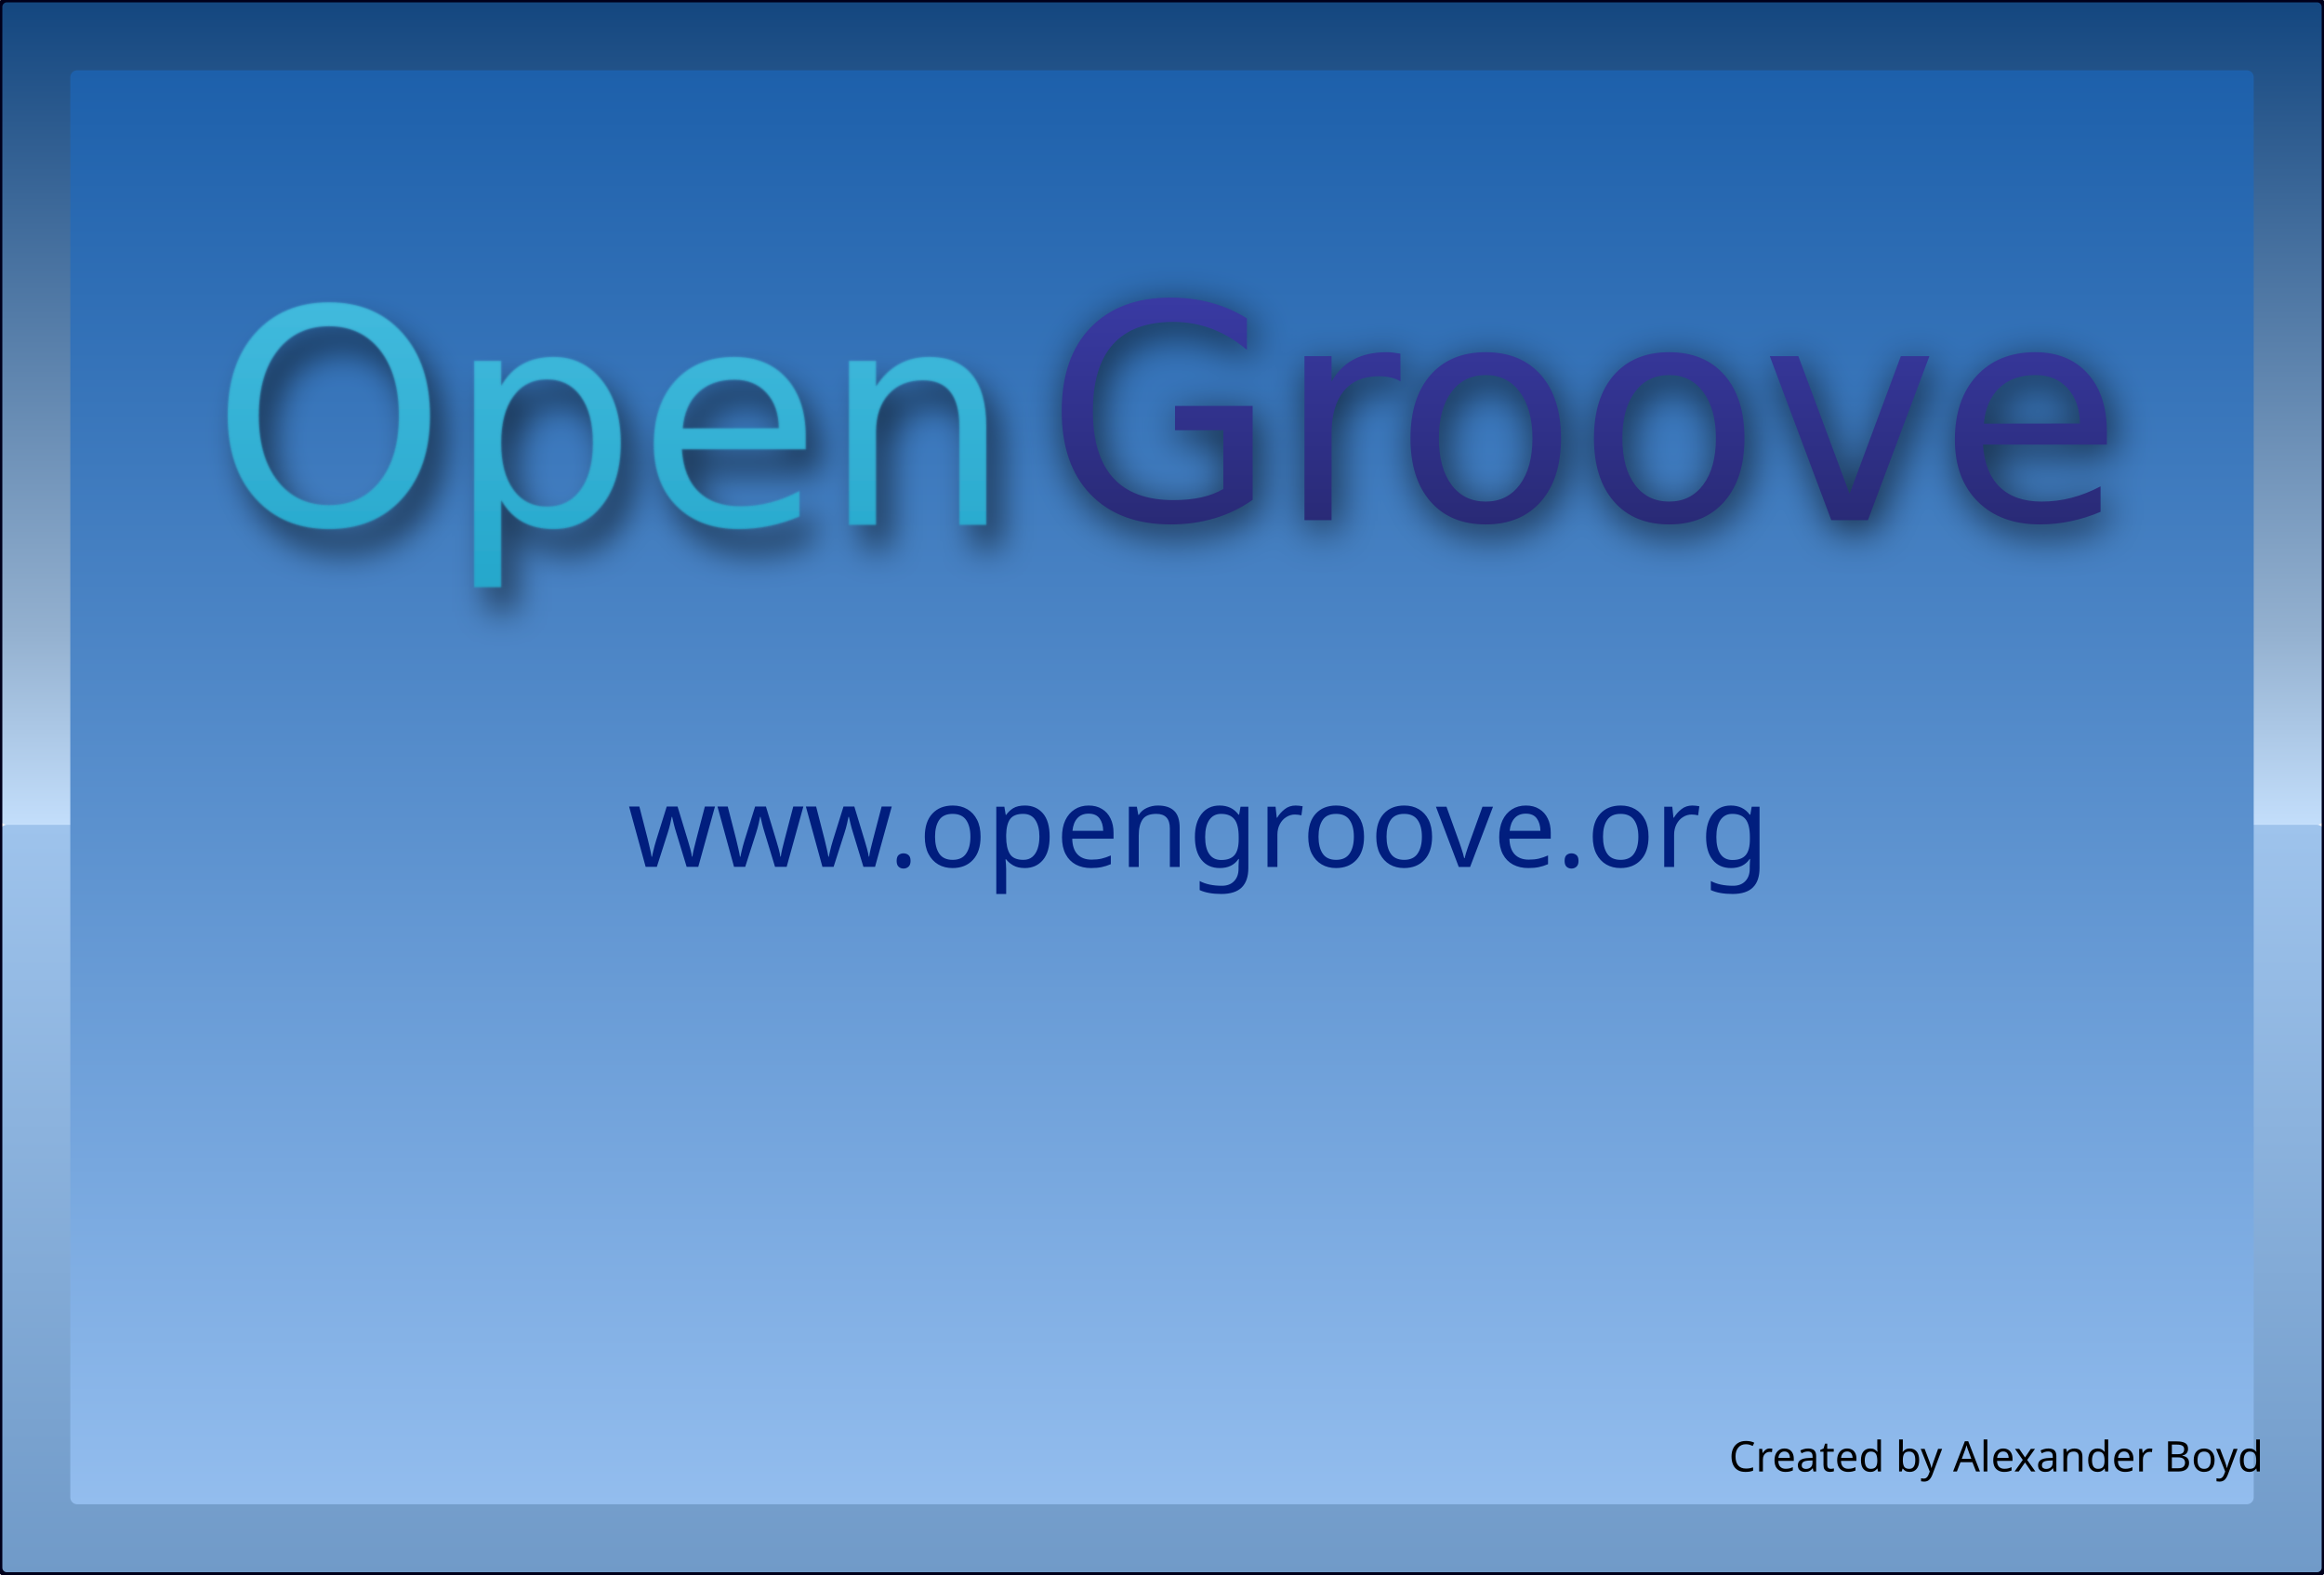
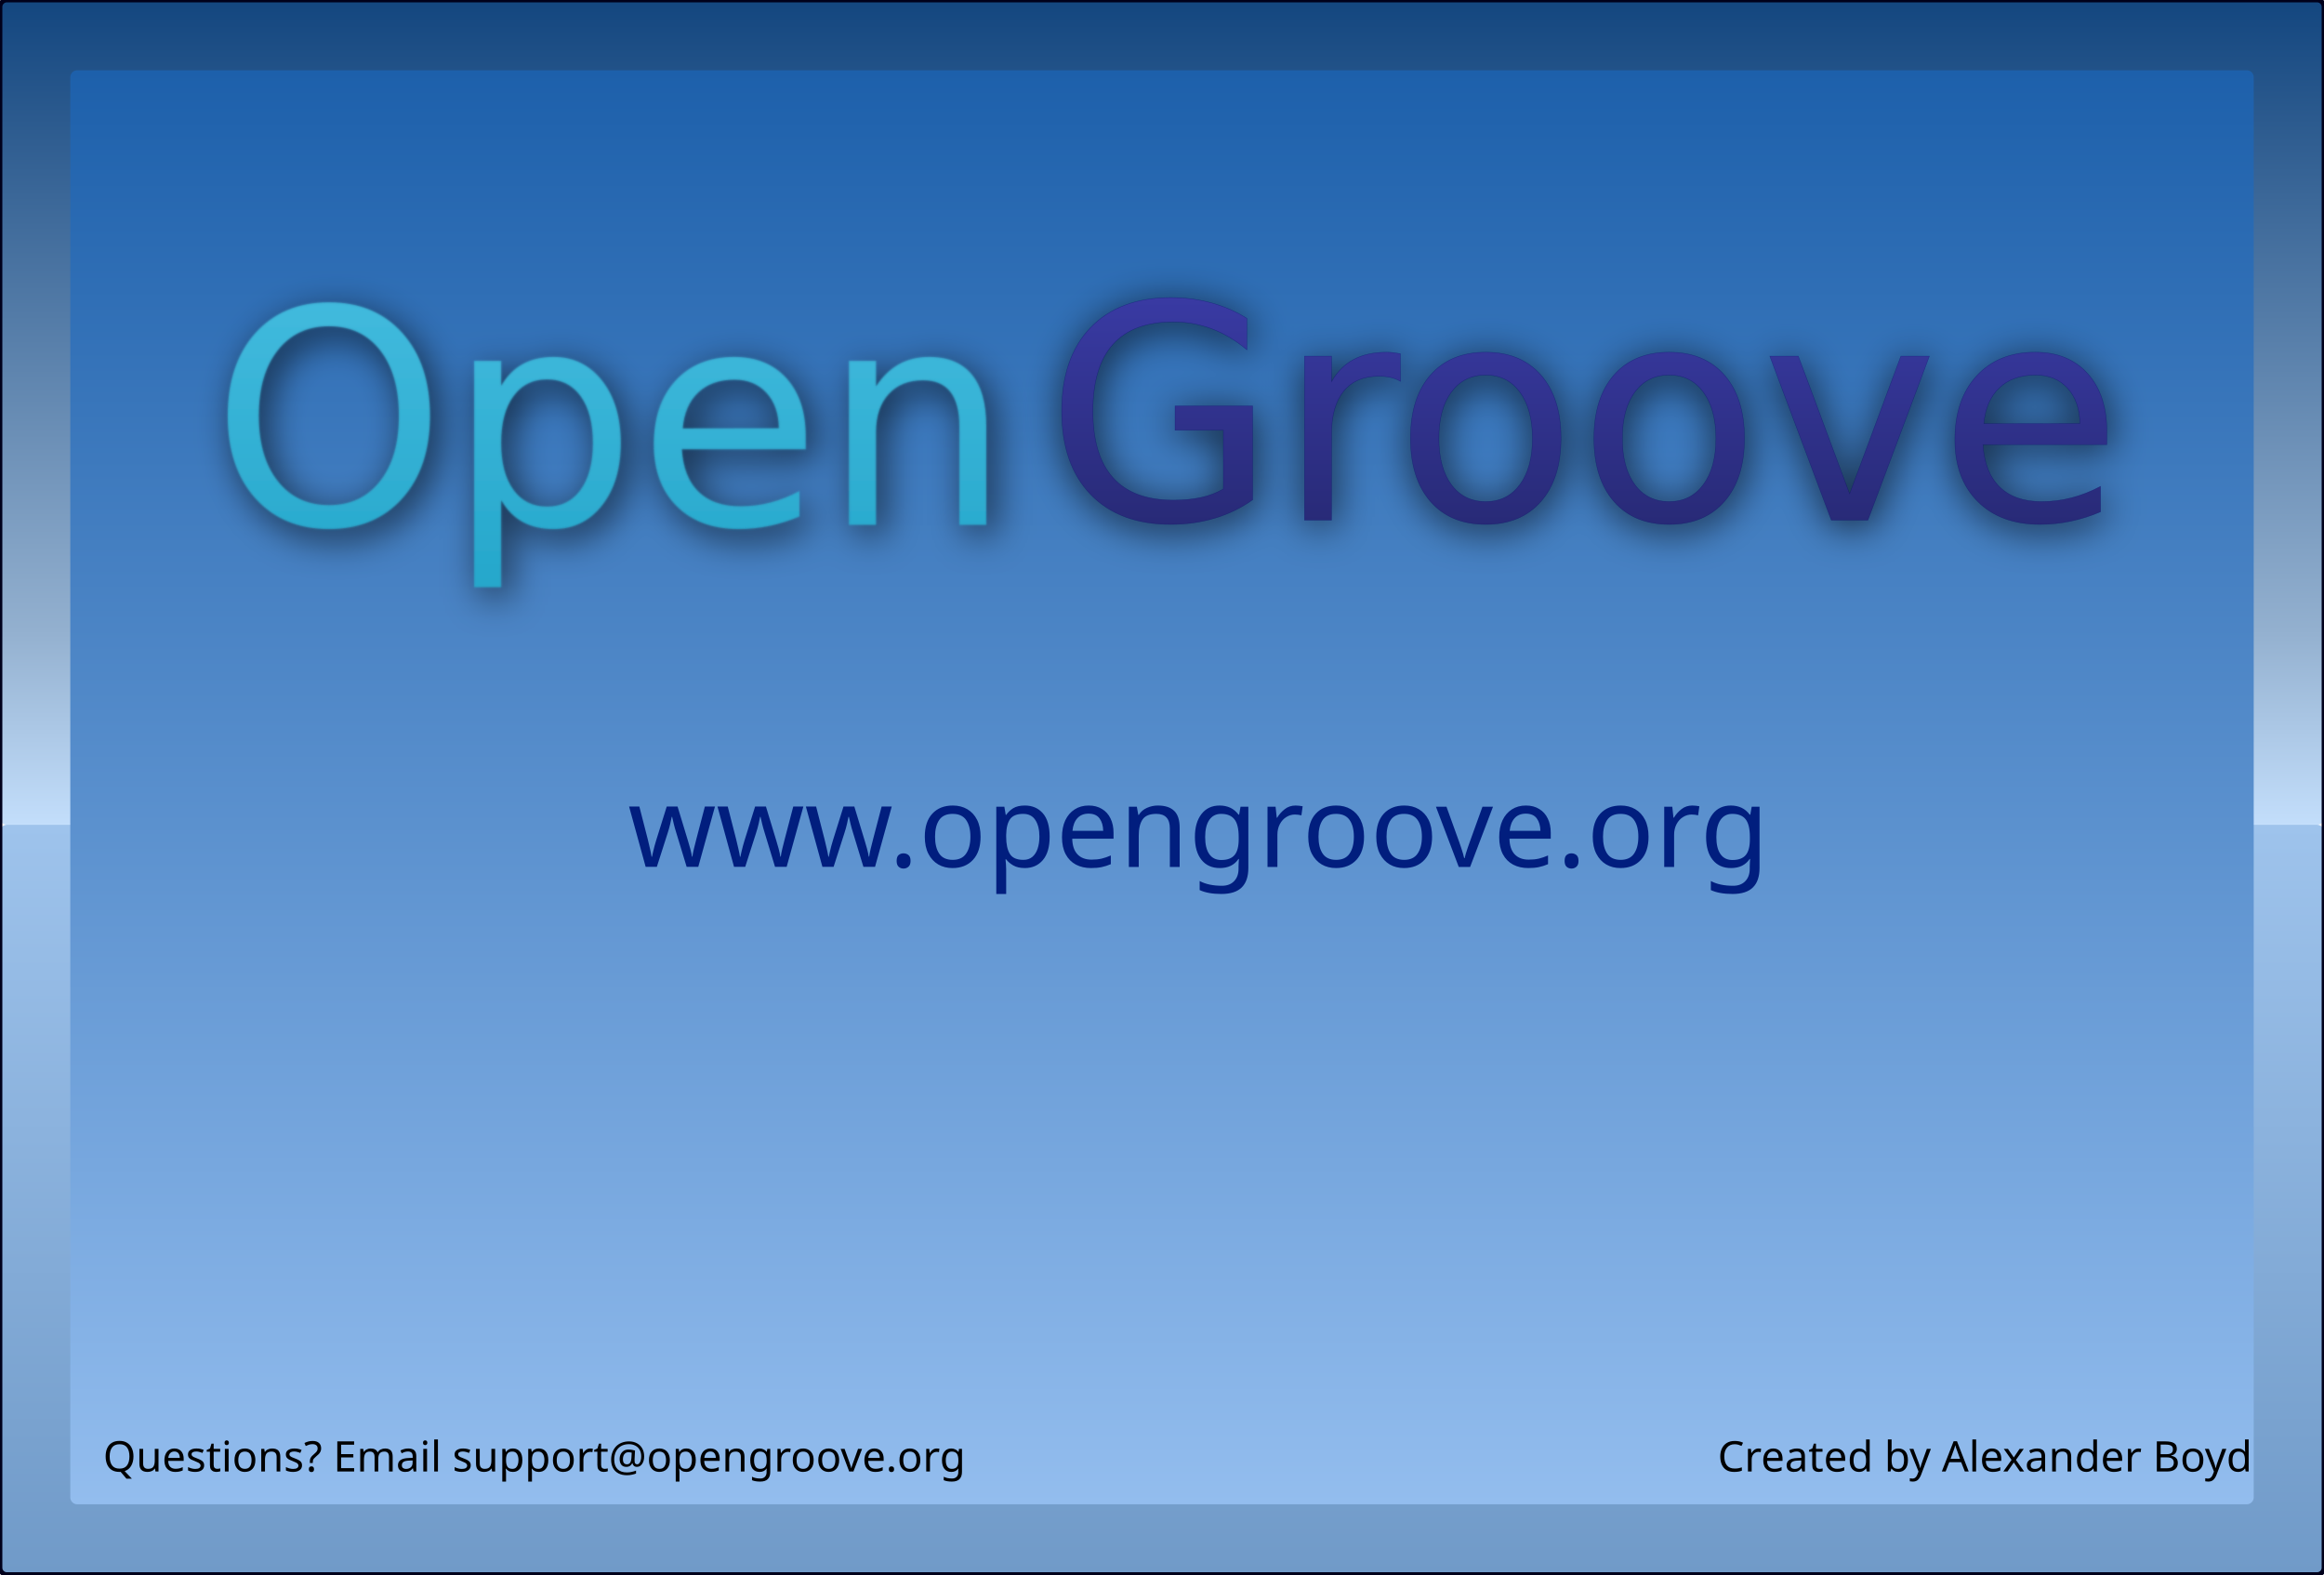
<svg xmlns="http://www.w3.org/2000/svg" xmlns:xlink="http://www.w3.org/1999/xlink" width="496" height="336" id="svg2" version="1.0">
  <defs id="defs4">
    <linearGradient id="linearGradient3191">
      <stop style="stop-color:#393aa3;stop-opacity:1;" offset="0" id="stop3193" />
-       <stop style="stop-color:#292a76;stop-opacity:1;" offset="1" id="stop3195" />
+       <stop style="stop-color:#282a77;stop-opacity:1;" offset="1" id="stop3195" />
    </linearGradient>
    <linearGradient id="linearGradient3182">
      <stop style="stop-color:#41badd;stop-opacity:1;" offset="0" id="stop3184" />
      <stop style="stop-color:#25a7cb;stop-opacity:1;" offset="1" id="stop3186" />
    </linearGradient>
    <linearGradient id="linearGradient3210">
      <stop style="stop-color:#1d60ab;stop-opacity:1;" offset="0" id="stop3212" />
      <stop style="stop-color:#93bdee;stop-opacity:1;" offset="1" id="stop3214" />
    </linearGradient>
    <linearGradient id="linearGradient3198">
      <stop style="stop-color:#9ec3ec;stop-opacity:1;" offset="0" id="stop3200" />
      <stop style="stop-color:#709ac8;stop-opacity:1;" offset="1" id="stop3202" />
    </linearGradient>
    <linearGradient id="linearGradient3190">
      <stop style="stop-color:#13467f;stop-opacity:1;" offset="0" id="stop3192" />
      <stop id="stop3206" offset="0.764" style="stop-color:#93b0cf;stop-opacity:1;" />
      <stop style="stop-color:#c3defb;stop-opacity:1;" offset="1" id="stop3194" />
    </linearGradient>
    <linearGradient xlink:href="#linearGradient3190" id="linearGradient3196" x1="0" y1="0" x2="0" y2="176" gradientUnits="userSpaceOnUse" />
    <linearGradient xlink:href="#linearGradient3198" id="linearGradient3204" x1="0" y1="176" x2="0" y2="336" gradientUnits="userSpaceOnUse" />
    <linearGradient xlink:href="#linearGradient3210" id="linearGradient3216" x1="16" y1="16" x2="16" y2="320" gradientUnits="userSpaceOnUse" gradientTransform="matrix(1.00431,0,0,1.006579,-1.068967,-1.105263)" />
    <linearGradient xlink:href="#linearGradient3182" id="linearGradient3188" x1="48.594" y1="64.5" x2="48.594" y2="125.312" gradientUnits="userSpaceOnUse" />
    <linearGradient xlink:href="#linearGradient3191" id="linearGradient3197" x1="226.594" y1="63.5" x2="226.594" y2="111.906" gradientUnits="userSpaceOnUse" />
-     <filter id="filter3896" x="-0.05" width="1.099" y="-0.132" height="1.264">
-       <feGaussianBlur stdDeviation="3.341" id="feGaussianBlur3898" />
-     </filter>
    <filter id="filter3900" x="-0.044" width="1.088" y="-0.203" height="1.406">
      <feGaussianBlur stdDeviation="4.094" id="feGaussianBlur3902" />
    </filter>
    <filter id="filter3964">
      <feGaussianBlur stdDeviation="0.278" id="feGaussianBlur3966" />
+     </filter>
+     <filter id="filter3361" x="-0.058" width="1.116" y="-0.154" height="1.308">
+       <feGaussianBlur stdDeviation="3.898" id="feGaussianBlur3363" />
    </filter>
  </defs>
  <g id="layer1">
    <g id="g2412">
      <path id="rect3180" d="M 1.469 0 C 0.657 0 -1.9844723e-18 0.657 0 1.469 L 0 174.531 C 0 175.343 0.657 176 1.469 176 L 17.469 176 C 16.657 176 16 175.343 16 174.531 L 16 17.469 C 16 16.657 16.657 16 17.469 16 L 478.531 16 C 479.343 16 480 16.657 480 17.469 L 480 174.531 C 480 175.343 479.343 176 478.531 176 L 494.531 176 C 495.343 176 496 175.343 496 174.531 L 496 1.469 C 496 0.657 495.343 -1.9844723e-18 494.531 0 L 1.469 0 z " style="fill:url(#linearGradient3196);fill-opacity:1;fill-rule:evenodd;" />
      <path id="rect3185" d="M 1.469 176 C 0.657 176 -1.9844723e-18 176.657 0 177.469 L 0 334.531 C 0 335.343 0.657 336 1.469 336 L 494.531 336 C 495.343 336 496 335.343 496 334.531 L 496 177.469 C 496 176.657 495.343 176 494.531 176 L 478.531 176 C 479.343 176 480 176.657 480 177.469 L 480 318.531 C 480 319.343 479.343 320 478.531 320 L 17.469 320 C 16.657 320 16 319.343 16 318.531 L 16 177.469 C 16 176.657 16.657 176 17.469 176 L 1.469 176 z " style="fill:url(#linearGradient3204);fill-opacity:1;fill-rule:evenodd;" />
    </g>
    <rect style="fill:url(#linearGradient3216);fill-opacity:1;fill-rule:evenodd;stroke:#5a5800;stroke-width:0;stroke-linecap:butt;stroke-linejoin:round;stroke-miterlimit:4;stroke-dasharray:none;stroke-opacity:1" id="rect3208" width="466" height="306" x="15" y="15" ry="1.475" />
    <text xml:space="preserve" style="font-size:144px;font-style:normal;font-variant:normal;font-weight:normal;font-stretch:normal;text-align:start;line-height:125%;writing-mode:lr-tb;text-anchor:start;fill:#000000;fill-opacity:1;stroke:none;stroke-width:1px;stroke-linecap:butt;stroke-linejoin:miter;stroke-opacity:1;font-family:Bitstream Vera Sans;-inkscape-font-specification:Bitstream Vera Sans" x="78" y="180" id="text3218">
      <tspan id="tspan3220" x="78" y="180" />
    </text>
    <text xml:space="preserve" style="font-size:64px;font-style:normal;font-variant:normal;font-weight:normal;font-stretch:normal;text-align:start;line-height:125%;writing-mode:lr-tb;text-anchor:start;fill:#000000;fill-opacity:1;stroke:none;stroke-width:1px;stroke-linecap:butt;stroke-linejoin:miter;stroke-opacity:1;font-family:Bitstream Vera Sans;-inkscape-font-specification:Bitstream Vera Sans" x="74" y="136" id="text3222">
      <tspan id="tspan3224" x="74" y="136" />
    </text>
    <text xml:space="preserve" style="font-size:64px;font-style:normal;font-variant:normal;font-weight:normal;font-stretch:normal;text-align:start;line-height:125%;writing-mode:lr-tb;text-anchor:start;fill:#000000;fill-opacity:1;stroke:none;stroke-width:1px;stroke-linecap:butt;stroke-linejoin:miter;stroke-opacity:1;font-family:Bitstream Vera Sans;-inkscape-font-specification:Bitstream Vera Sans" x="241" y="130" id="text3230">
      <tspan id="tspan3232" x="241" y="130" />
    </text>
-     <text xml:space="preserve" style="font-size:64px;font-style:normal;font-variant:normal;font-weight:normal;font-stretch:normal;text-align:start;line-height:125%;writing-mode:lr-tb;text-anchor:start;fill:#000000;fill-opacity:0.588;stroke:none;stroke-width:1px;stroke-linecap:butt;stroke-linejoin:miter;stroke-opacity:1;font-family:Bitstream Vera Sans;-inkscape-font-specification:Bitstream Vera Sans;filter:url(#filter3896)" x="48" y="117" id="text3207">
-       <tspan id="tspan3209" x="48" y="117">Open</tspan>
+     <text xml:space="preserve" style="font-size:64px;font-style:normal;font-variant:normal;font-weight:normal;font-stretch:normal;text-align:start;line-height:125%;writing-mode:lr-tb;text-anchor:start;fill:#000000;fill-opacity:0.667;stroke:none;stroke-width:1px;stroke-linecap:butt;stroke-linejoin:miter;stroke-opacity:1;filter:url(#filter3361);font-family:Bitstream Vera Sans;-inkscape-font-specification:Bitstream Vera Sans" x="46.6" y="113.999" id="text3207">
+       <tspan id="tspan3209" x="46.6" y="113.999">Open</tspan>
    </text>
    <text xml:space="preserve" style="font-size:64px;font-style:normal;font-variant:normal;font-weight:normal;font-stretch:normal;text-align:start;line-height:125%;writing-mode:lr-tb;text-anchor:start;fill:url(#linearGradient3188);fill-opacity:1;stroke:none;stroke-width:1px;stroke-linecap:butt;stroke-linejoin:miter;stroke-opacity:1;font-family:Bitstream Vera Sans;-inkscape-font-specification:Bitstream Vera Sans;filter:url(#filter3964)" x="45" y="112" id="text3226">
      <tspan id="tspan3228" x="45" y="112" style="fill-opacity:1.0;fill:url(#linearGradient3188)">Open</tspan>
    </text>
-     <text xml:space="preserve" style="font-size:64px;font-style:normal;font-variant:normal;font-weight:normal;font-stretch:normal;text-align:start;line-height:125%;writing-mode:lr-tb;text-anchor:start;fill:#000000;fill-opacity:0.725;stroke:none;stroke-width:1px;stroke-linecap:butt;stroke-linejoin:miter;stroke-opacity:1;filter:url(#filter3900);font-family:Bitstream Vera Sans;-inkscape-font-specification:Bitstream Vera Sans" x="224" y="113" id="text3211">
-       <tspan id="tspan3213" x="224" y="113">Groove</tspan>
+     <text xml:space="preserve" style="font-size:64px;font-style:normal;font-variant:normal;font-weight:normal;font-stretch:normal;text-align:start;line-height:125%;writing-mode:lr-tb;text-anchor:start;fill:#000000;fill-opacity:0.725;stroke:none;stroke-width:1px;stroke-linecap:butt;stroke-linejoin:miter;stroke-opacity:1;filter:url(#filter3900);font-family:Bitstream Vera Sans;-inkscape-font-specification:Bitstream Vera Sans" x="223.4" y="112.2" id="text3211">
+       <tspan id="tspan3213" x="223.4" y="112.2">Groove</tspan>
    </text>
-     <text xml:space="preserve" style="font-size:64px;font-style:normal;font-variant:normal;font-weight:normal;font-stretch:normal;text-align:start;line-height:125%;writing-mode:lr-tb;text-anchor:start;fill:url(#linearGradient3197);fill-opacity:1.0;stroke:none;stroke-width:1px;stroke-linecap:butt;stroke-linejoin:miter;stroke-opacity:1;font-family:Bitstream Vera Sans;-inkscape-font-specification:Bitstream Vera Sans" x="223" y="111" id="text3234">
-       <tspan id="tspan3236" x="223" y="111" style="fill-opacity:1.0;fill:url(#linearGradient3197)">Groove</tspan>
+     <text xml:space="preserve" style="font-size:64px;font-style:normal;font-variant:normal;font-weight:normal;font-stretch:normal;text-align:start;line-height:125%;writing-mode:lr-tb;text-anchor:start;fill:url(#linearGradient3197);fill-opacity:1;stroke:#000064;stroke-width:0.1;stroke-linecap:butt;stroke-linejoin:miter;stroke-opacity:0.384;font-family:Bitstream Vera Sans;-inkscape-font-specification:Bitstream Vera Sans;stroke-miterlimit:4;stroke-dasharray:none" x="223" y="111" id="text3234">
+       <tspan id="tspan3236" x="223" y="111" style="fill-opacity:1;fill:url(#linearGradient3197);stroke:#000064;stroke-opacity:0.384;stroke-width:0.1;stroke-miterlimit:4;stroke-dasharray:none">Groove</tspan>
    </text>
    <text xml:space="preserve" style="font-size:24px;font-style:normal;font-variant:normal;font-weight:normal;font-stretch:normal;text-align:start;line-height:100%;writing-mode:lr-tb;text-anchor:start;fill:#011e7e;fill-opacity:1;stroke:none;stroke-width:1px;stroke-linecap:butt;stroke-linejoin:miter;stroke-opacity:1;font-family:Segoe UI;-inkscape-font-specification:Segoe UI" x="134" y="185" id="text3238">
      <tspan id="tspan3240" x="134" y="185">www.opengroove.org</tspan>
    </text>
    <rect style="fill-opacity:1;fill-rule:evenodd;fill:none;stroke:#00001b;stroke-opacity:1;stroke-width:1;stroke-miterlimit:4;stroke-dasharray:none" id="rect3186" width="496" height="336" x="0" y="0" ry="1.466" />
-     <text xml:space="preserve" style="font-size:9px;font-style:normal;font-variant:normal;font-weight:normal;font-stretch:normal;text-align:start;line-height:125%;writing-mode:lr-tb;text-anchor:start;fill:#000000;fill-opacity:1;stroke:none;stroke-width:1px;stroke-linecap:butt;stroke-linejoin:miter;stroke-opacity:1;font-family:Segoe UI;-inkscape-font-specification:Segoe UI" x="369" y="314" id="text2410">
-       <tspan x="369" y="314" id="tspan2414">Created by Alexander Boyd</tspan>
+     <text xml:space="preserve" style="font-size:9px;font-style:normal;font-variant:normal;font-weight:normal;font-stretch:normal;text-align:start;line-height:125%;writing-mode:lr-tb;text-anchor:start;fill:#000000;fill-opacity:1;stroke:none;stroke-width:1px;stroke-linecap:butt;stroke-linejoin:miter;stroke-opacity:1;font-family:Segoe UI;-inkscape-font-specification:Segoe UI" x="366.6" y="314" id="text2410">
+       <tspan x="366.6" y="314" id="tspan2414">Created by Alexander Boyd</tspan>
+     </text>
+     <text xml:space="preserve" style="font-size:9px;font-style:normal;font-variant:normal;font-weight:normal;font-stretch:normal;text-align:start;line-height:125%;writing-mode:lr-tb;text-anchor:start;fill:#000000;fill-opacity:1;stroke:none;stroke-width:1px;stroke-linecap:butt;stroke-linejoin:miter;stroke-opacity:1;font-family:Segoe UI;-inkscape-font-specification:Segoe UI" x="22" y="314" id="text3349">
+       <tspan id="tspan3351" x="22" y="314">Questions? Email support@opengroove.org</tspan>
    </text>
  </g>
</svg>
